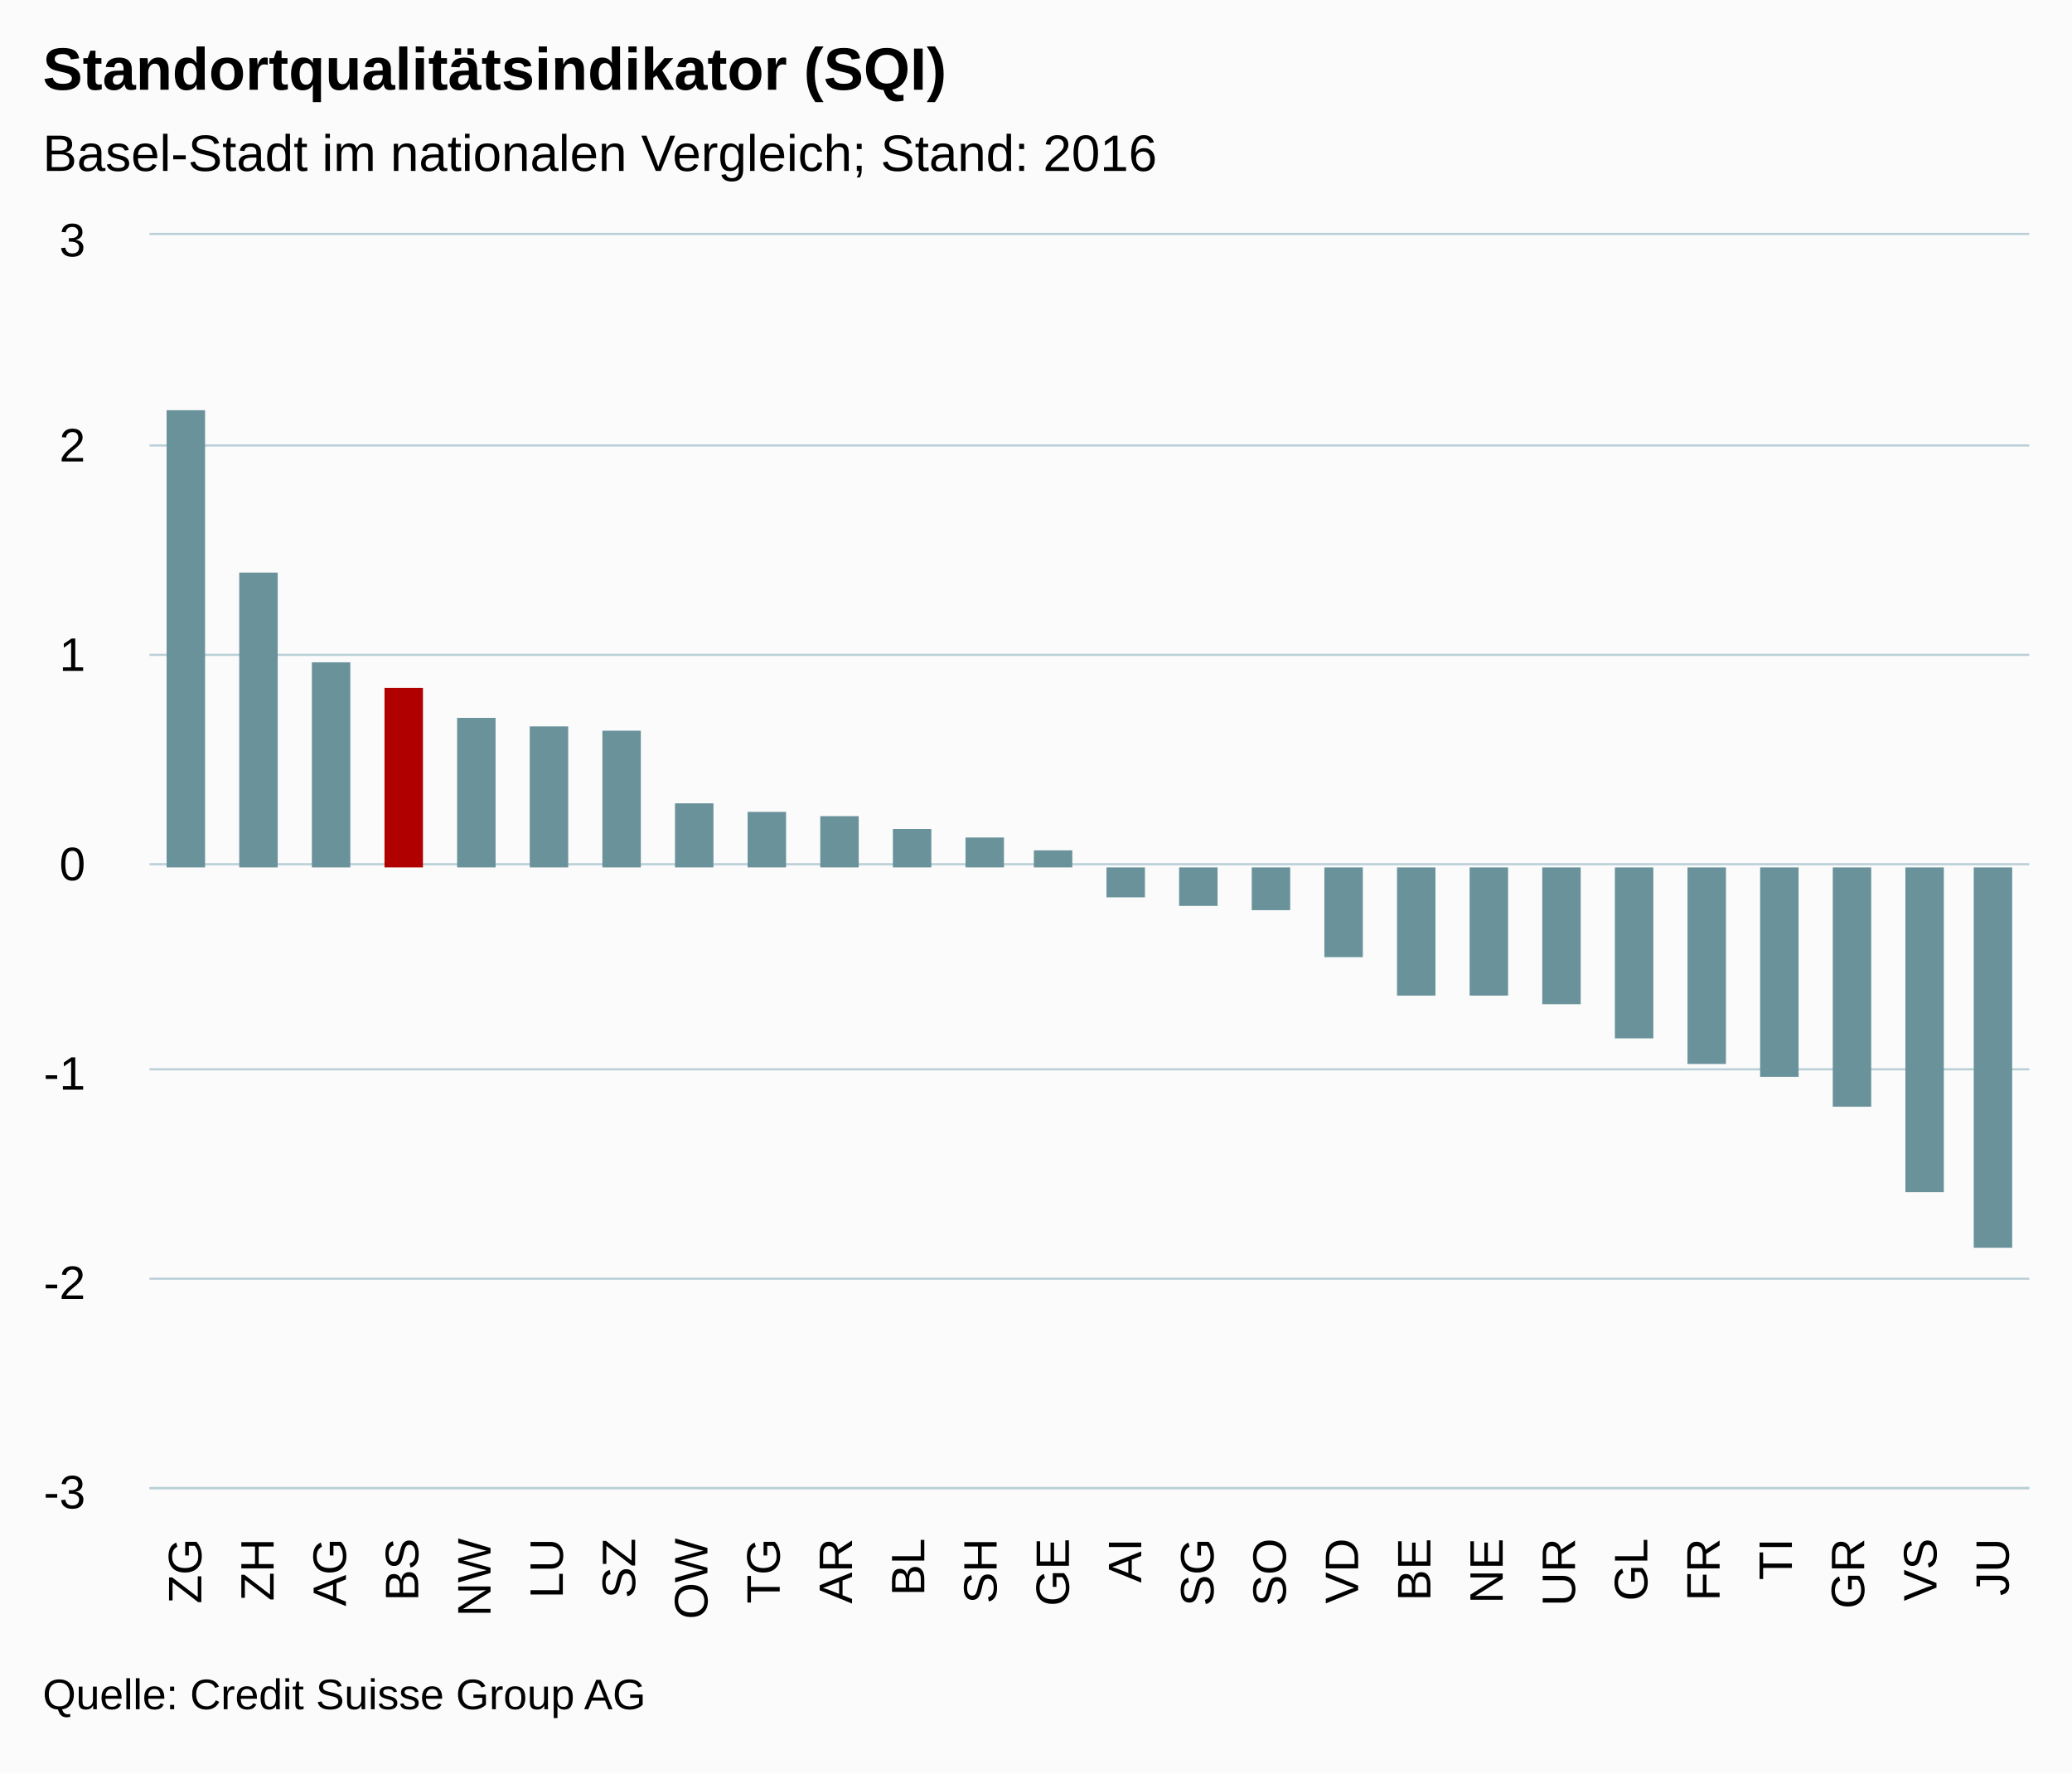
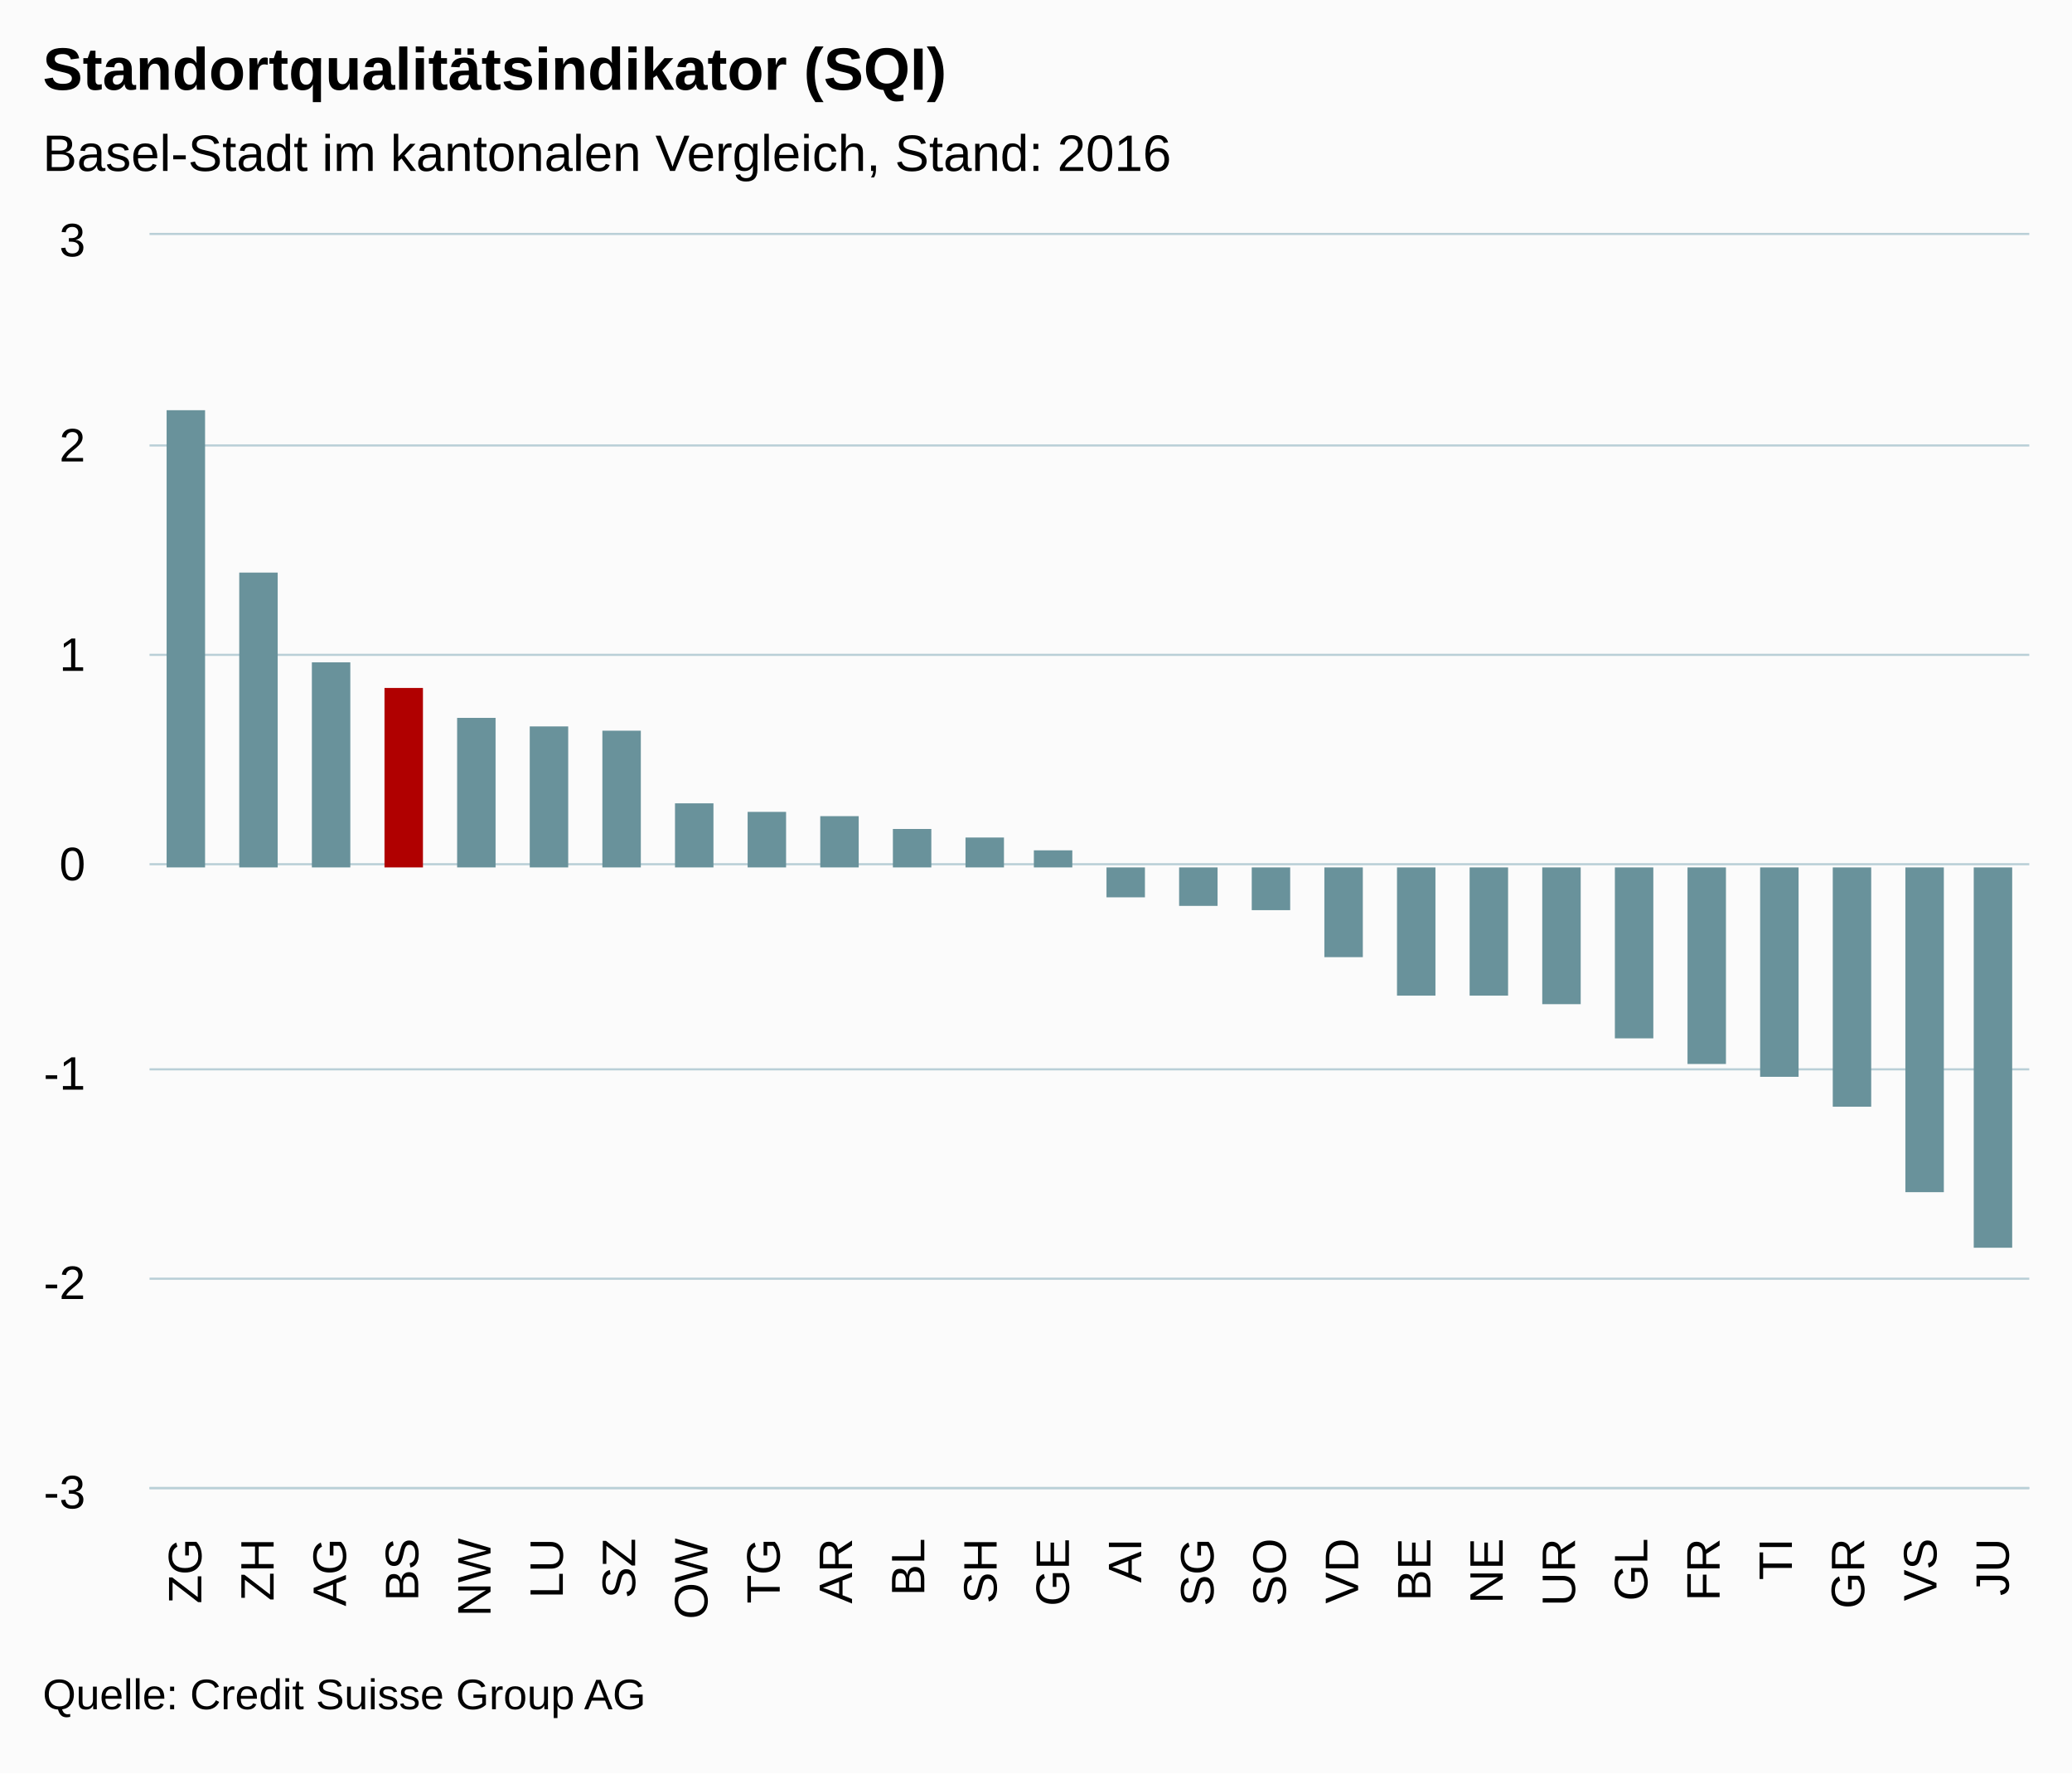
<svg xmlns="http://www.w3.org/2000/svg" version="1.1" class="highcharts-root" style="font-family:arial;font-size:12px;" viewBox="0 0 485 415">
  <defs>
    <clipPath>
      <rect x="0" y="0" width="440" height="293" fill="none" />
    </clipPath>
    <clipPath id="a">
      <rect x="0" y="0" width="440" height="293" fill="none" />
    </clipPath>
  </defs>
  <rect fill="#fbfbfb" class="highcharts-background" x="0" y="0" width="485" height="415" rx="0" ry="0" />
  <rect fill="none" class="highcharts-plot-background" x="35" y="55" width="440" height="293" />
  <g class="highcharts-pane-group" />
  <g class="highcharts-grid highcharts-xaxis-grid ">
    <path fill="none" class="highcharts-grid-line" d="M 51.5 55 L 51.5 348" opacity="1" />
    <path fill="none" class="highcharts-grid-line" d="M 68.5 55 L 68.5 348" opacity="1" />
    <path fill="none" class="highcharts-grid-line" d="M 85.5 55 L 85.5 348" opacity="1" />
    <path fill="none" class="highcharts-grid-line" d="M 102.5 55 L 102.5 348" opacity="1" />
    <path fill="none" class="highcharts-grid-line" d="M 119.5 55 L 119.5 348" opacity="1" />
    <path fill="none" class="highcharts-grid-line" d="M 136.5 55 L 136.5 348" opacity="1" />
    <path fill="none" class="highcharts-grid-line" d="M 152.5 55 L 152.5 348" opacity="1" />
    <path fill="none" class="highcharts-grid-line" d="M 169.5 55 L 169.5 348" opacity="1" />
    <path fill="none" class="highcharts-grid-line" d="M 186.5 55 L 186.5 348" opacity="1" />
    <path fill="none" class="highcharts-grid-line" d="M 203.5 55 L 203.5 348" opacity="1" />
    <path fill="none" class="highcharts-grid-line" d="M 220.5 55 L 220.5 348" opacity="1" />
    <path fill="none" class="highcharts-grid-line" d="M 237.5 55 L 237.5 348" opacity="1" />
    <path fill="none" class="highcharts-grid-line" d="M 254.5 55 L 254.5 348" opacity="1" />
    <path fill="none" class="highcharts-grid-line" d="M 271.5 55 L 271.5 348" opacity="1" />
    <path fill="none" class="highcharts-grid-line" d="M 288.5 55 L 288.5 348" opacity="1" />
    <path fill="none" class="highcharts-grid-line" d="M 305.5 55 L 305.5 348" opacity="1" />
    <path fill="none" class="highcharts-grid-line" d="M 322.5 55 L 322.5 348" opacity="1" />
    <path fill="none" class="highcharts-grid-line" d="M 339.5 55 L 339.5 348" opacity="1" />
    <path fill="none" class="highcharts-grid-line" d="M 356.5 55 L 356.5 348" opacity="1" />
    <path fill="none" class="highcharts-grid-line" d="M 372.5 55 L 372.5 348" opacity="1" />
    <path fill="none" class="highcharts-grid-line" d="M 389.5 55 L 389.5 348" opacity="1" />
    <path fill="none" class="highcharts-grid-line" d="M 406.5 55 L 406.5 348" opacity="1" />
    <path fill="none" class="highcharts-grid-line" d="M 423.5 55 L 423.5 348" opacity="1" />
    <path fill="none" class="highcharts-grid-line" d="M 440.5 55 L 440.5 348" opacity="1" />
    <path fill="none" class="highcharts-grid-line" d="M 457.5 55 L 457.5 348" opacity="1" />
    <path fill="none" class="highcharts-grid-line" d="M 474.5 55 L 474.5 348" opacity="1" />
    <path fill="none" class="highcharts-grid-line" d="M 34.5 55 L 34.5 348" opacity="1" />
  </g>
  <g class="highcharts-grid highcharts-yaxis-grid ">
    <path fill="none" stroke="#B9CFD7" stroke-width="0.5" class="highcharts-grid-line" d="M 35 348.25 L 475 348.25" opacity="1" />
    <path fill="none" stroke="#B9CFD7" stroke-width="0.5" class="highcharts-grid-line" d="M 35 299.25 L 475 299.25" opacity="1" />
    <path fill="none" stroke="#B9CFD7" stroke-width="0.5" class="highcharts-grid-line" d="M 35 250.25 L 475 250.25" opacity="1" />
    <path fill="none" stroke="#B9CFD7" stroke-width="0.5" class="highcharts-grid-line" d="M 35 202.25 L 475 202.25" opacity="1" />
    <path fill="none" stroke="#B9CFD7" stroke-width="0.5" class="highcharts-grid-line" d="M 35 153.25 L 475 153.25" opacity="1" />
    <path fill="none" stroke="#B9CFD7" stroke-width="0.5" class="highcharts-grid-line" d="M 35 104.25 L 475 104.25" opacity="1" />
    <path fill="none" stroke="#B9CFD7" stroke-width="0.5" class="highcharts-grid-line" d="M 35 54.75 L 475 54.75" opacity="1" />
  </g>
  <rect fill="none" class="highcharts-plot-border" x="35" y="55" width="440" height="293" />
  <g class="highcharts-axis highcharts-xaxis ">
    <path fill="none" class="highcharts-axis-line" stroke="#B9CFD7" stroke-width="0.5" d="M 35 348.25 L 475 348.25" />
  </g>
  <g class="highcharts-axis highcharts-yaxis ">
    <path fill="none" class="highcharts-axis-line" d="M 35 55 L 35 348" />
  </g>
  <g class="highcharts-series-group">
    <g class="highcharts-series highcharts-series-0 highcharts-column-series highcharts-color-undefined " transform="translate(35,55) scale(1 1)" clip-path="url(#a)">
      <rect x="4" y="41" width="9" height="107" fill="#69929B" class="highcharts-point highcharts-color-0" />
      <rect x="21" y="79" width="9" height="69" fill="#69929B" class="highcharts-point highcharts-color-1" />
      <rect x="38" y="100" width="9" height="48" fill="#69929B" class="highcharts-point highcharts-color-2" />
      <rect x="55" y="106" width="9" height="42" fill="#B00000" class="highcharts-point highcharts-color-3" />
      <rect x="72" y="113" width="9" height="35" fill="#69929B" class="highcharts-point highcharts-color-4" />
      <rect x="89" y="115" width="9" height="33" fill="#69929B" class="highcharts-point highcharts-color-5" />
      <rect x="106" y="116" width="9" height="32" fill="#69929B" class="highcharts-point highcharts-color-6" />
      <rect x="123" y="133" width="9" height="15" fill="#69929B" class="highcharts-point highcharts-color-7" />
      <rect x="140" y="135" width="9" height="13" fill="#69929B" class="highcharts-point highcharts-color-8" />
      <rect x="157" y="136" width="9" height="12" fill="#69929B" class="highcharts-point highcharts-color-9" />
      <rect x="174" y="139" width="9" height="9" fill="#69929B" class="highcharts-point highcharts-color-10" />
      <rect x="191" y="141" width="9" height="7" fill="#69929B" class="highcharts-point highcharts-color-11" />
      <rect x="207" y="144" width="9" height="4" fill="#69929B" class="highcharts-point highcharts-color-12" />
      <rect x="224" y="148" width="9" height="7" fill="#69929B" class="highcharts-point highcharts-negative highcharts-color-13" />
      <rect x="241" y="148" width="9" height="9" fill="#69929B" class="highcharts-point highcharts-negative highcharts-color-14" />
      <rect x="258" y="148" width="9" height="10" fill="#69929B" class="highcharts-point highcharts-negative highcharts-color-15" />
      <rect x="275" y="148" width="9" height="21" fill="#69929B" class="highcharts-point highcharts-negative highcharts-color-16" />
      <rect x="292" y="148" width="9" height="30" fill="#69929B" class="highcharts-point highcharts-negative highcharts-color-17" />
      <rect x="309" y="148" width="9" height="30" fill="#69929B" class="highcharts-point highcharts-negative highcharts-color-18" />
      <rect x="326" y="148" width="9" height="32" fill="#69929B" class="highcharts-point highcharts-negative highcharts-color-19" />
      <rect x="343" y="148" width="9" height="40" fill="#69929B" class="highcharts-point highcharts-negative highcharts-color-20" />
      <rect x="360" y="148" width="9" height="46" fill="#69929B" class="highcharts-point highcharts-negative highcharts-color-21" />
      <rect x="377" y="148" width="9" height="49" fill="#69929B" class="highcharts-point highcharts-negative highcharts-color-22" />
      <rect x="394" y="148" width="9" height="56" fill="#69929B" class="highcharts-point highcharts-negative highcharts-color-23" />
      <rect x="411" y="148" width="9" height="76" fill="#69929B" class="highcharts-point highcharts-negative highcharts-color-24" />
      <rect x="427" y="148" width="9" height="89" fill="#69929B" class="highcharts-point highcharts-negative highcharts-color-25" />
    </g>
    <g class="highcharts-markers highcharts-series-0 highcharts-column-series highcharts-color-undefined " transform="translate(35,55) scale(1 1)" clip-path="none" />
  </g>
  <text x="10" text-anchor="start" class="highcharts-title" style="color:#000000;font-size:14px;font-weight:bold;fill:#000000;" y="21">
    <tspan>Standortqualitätsindikator (SQI)</tspan>
  </text>
  <text x="10" text-anchor="start" class="highcharts-subtitle" style="color:#000000;font-size:12px;font-weight:normal;font-family:arial;fill:#000000;" y="40">
-     <tspan>Basel-Stadt im nationalen Vergleich; Stand: 2016</tspan>
+     <tspan>Basel-Stadt im kantonalen Vergleich, Stand: 2016</tspan>
  </text>
  <g class="highcharts-axis-labels highcharts-xaxis-labels ">
    <text x="47.128" style="color:#000000;cursor:default;font-size:11px;fill:#000000;" text-anchor="end" transform="translate(0,0) rotate(-90 47.12821 360)" y="360" opacity="1">
      <tspan>ZG</tspan>
    </text>
    <text x="64.051" style="color:#000000;cursor:default;font-size:11px;fill:#000000;" text-anchor="end" transform="translate(0,0) rotate(-90 64.05128 360)" y="360" opacity="1">
      <tspan>ZH</tspan>
    </text>
    <text x="80.974" style="color:#000000;cursor:default;font-size:11px;fill:#000000;" text-anchor="end" transform="translate(0,0) rotate(-90 80.97436 360)" y="360" opacity="1">
      <tspan>AG</tspan>
    </text>
    <text x="97.897" style="color:#000000;cursor:default;font-size:11px;fill:#000000;" text-anchor="end" transform="translate(0,0) rotate(-90 97.89744 360)" y="360" opacity="1">
      <tspan>BS</tspan>
    </text>
    <text x="114.821" style="color:#000000;cursor:default;font-size:11px;fill:#000000;" text-anchor="end" transform="translate(0,0) rotate(-90 114.8205 360)" y="360" opacity="1">
      <tspan>NW</tspan>
    </text>
    <text x="131.744" style="color:#000000;cursor:default;font-size:11px;fill:#000000;" text-anchor="end" transform="translate(0,0) rotate(-90 131.7436 360)" y="360" opacity="1">
      <tspan>LU</tspan>
    </text>
    <text x="148.667" style="color:#000000;cursor:default;font-size:11px;fill:#000000;" text-anchor="end" transform="translate(0,0) rotate(-90 148.6667 360)" y="360" opacity="1">
      <tspan>SZ</tspan>
    </text>
    <text x="165.59" style="color:#000000;cursor:default;font-size:11px;fill:#000000;" text-anchor="end" transform="translate(0,0) rotate(-90 165.5897 360)" y="360" opacity="1">
      <tspan>OW</tspan>
    </text>
    <text x="182.513" style="color:#000000;cursor:default;font-size:11px;fill:#000000;" text-anchor="end" transform="translate(0,0) rotate(-90 182.5128 360)" y="360" opacity="1">
      <tspan>TG</tspan>
    </text>
    <text x="199.436" style="color:#000000;cursor:default;font-size:11px;fill:#000000;" text-anchor="end" transform="translate(0,0) rotate(-90 199.4359 360)" y="360" opacity="1">
      <tspan>AR</tspan>
    </text>
    <text x="216.359" style="color:#000000;cursor:default;font-size:11px;fill:#000000;" text-anchor="end" transform="translate(0,0) rotate(-90 216.359 360)" y="360" opacity="1">
      <tspan>BL</tspan>
    </text>
    <text x="233.282" style="color:#000000;cursor:default;font-size:11px;fill:#000000;" text-anchor="end" transform="translate(0,0) rotate(-90 233.2821 360)" y="360" opacity="1">
      <tspan>SH</tspan>
    </text>
    <text x="250.205" style="color:#000000;cursor:default;font-size:11px;fill:#000000;" text-anchor="end" transform="translate(0,0) rotate(-90 250.2051 360)" y="360" opacity="1">
      <tspan>GE</tspan>
    </text>
    <text x="267.128" style="color:#000000;cursor:default;font-size:11px;fill:#000000;" text-anchor="end" transform="translate(0,0) rotate(-90 267.1282 360)" y="360" opacity="1">
      <tspan>AI</tspan>
    </text>
    <text x="284.051" style="color:#000000;cursor:default;font-size:11px;fill:#000000;" text-anchor="end" transform="translate(0,0) rotate(-90 284.0513 360)" y="360" opacity="1">
      <tspan>SG</tspan>
    </text>
    <text x="300.974" style="color:#000000;cursor:default;font-size:11px;fill:#000000;" text-anchor="end" transform="translate(0,0) rotate(-90 300.9744 360)" y="360" opacity="1">
      <tspan>SO</tspan>
    </text>
    <text x="317.897" style="color:#000000;cursor:default;font-size:11px;fill:#000000;" text-anchor="end" transform="translate(0,0) rotate(-90 317.8974 360)" y="360" opacity="1">
      <tspan>VD</tspan>
    </text>
    <text x="334.821" style="color:#000000;cursor:default;font-size:11px;fill:#000000;" text-anchor="end" transform="translate(0,0) rotate(-90 334.8205 360)" y="360" opacity="1">
      <tspan>BE</tspan>
    </text>
    <text x="351.744" style="color:#000000;cursor:default;font-size:11px;fill:#000000;" text-anchor="end" transform="translate(0,0) rotate(-90 351.7436 360)" y="360" opacity="1">
      <tspan>NE</tspan>
    </text>
    <text x="368.667" style="color:#000000;cursor:default;font-size:11px;fill:#000000;" text-anchor="end" transform="translate(0,0) rotate(-90 368.6667 360)" y="360" opacity="1">
      <tspan>UR</tspan>
    </text>
    <text x="385.59" style="color:#000000;cursor:default;font-size:11px;fill:#000000;" text-anchor="end" transform="translate(0,0) rotate(-90 385.5897 360)" y="360" opacity="1">
      <tspan>GL</tspan>
    </text>
    <text x="402.513" style="color:#000000;cursor:default;font-size:11px;fill:#000000;" text-anchor="end" transform="translate(0,0) rotate(-90 402.5128 360)" y="360" opacity="1">
      <tspan>FR</tspan>
    </text>
    <text x="419.436" style="color:#000000;cursor:default;font-size:11px;fill:#000000;" text-anchor="end" transform="translate(0,0) rotate(-90 419.4359 360)" y="360" opacity="1">
      <tspan>TI</tspan>
    </text>
    <text x="436.359" style="color:#000000;cursor:default;font-size:11px;fill:#000000;" text-anchor="end" transform="translate(0,0) rotate(-90 436.359 360)" y="360" opacity="1">
      <tspan>GR</tspan>
    </text>
    <text x="453.282" style="color:#000000;cursor:default;font-size:11px;fill:#000000;" text-anchor="end" transform="translate(0,0) rotate(-90 453.2821 360)" y="360" opacity="1">
      <tspan>VS</tspan>
    </text>
    <text x="470.205" style="color:#000000;cursor:default;font-size:11px;fill:#000000;" text-anchor="end" transform="translate(0,0) rotate(-90 470.2051 360)" y="360" opacity="1">
      <tspan>JU</tspan>
    </text>
  </g>
  <g class="highcharts-axis-labels highcharts-yaxis-labels ">
    <text x="20" style="color:#000000;cursor:default;font-size:11px;fill:#000000;" text-anchor="end" transform="translate(0,0)" y="353" opacity="1">
      <tspan>-3</tspan>
    </text>
    <text x="20" style="color:#000000;cursor:default;font-size:11px;fill:#000000;" text-anchor="end" transform="translate(0,0)" y="304" opacity="1">
      <tspan>-2</tspan>
    </text>
    <text x="20" style="color:#000000;cursor:default;font-size:11px;fill:#000000;" text-anchor="end" transform="translate(0,0)" y="255" opacity="1">
      <tspan>-1</tspan>
    </text>
    <text x="20" style="color:#000000;cursor:default;font-size:11px;fill:#000000;" text-anchor="end" transform="translate(0,0)" y="206" opacity="1">
      <tspan>0</tspan>
    </text>
    <text x="20" style="color:#000000;cursor:default;font-size:11px;fill:#000000;" text-anchor="end" transform="translate(0,0)" y="157" opacity="1">
      <tspan>1</tspan>
    </text>
    <text x="20" style="color:#000000;cursor:default;font-size:11px;fill:#000000;" text-anchor="end" transform="translate(0,0)" y="108" opacity="1">
      <tspan>2</tspan>
    </text>
    <text x="20" style="color:#000000;cursor:default;font-size:11px;fill:#000000;" text-anchor="end" transform="translate(0,0)" y="60" opacity="1">
      <tspan>3</tspan>
    </text>
  </g>
  <text x="10" class="highcharts-credits" text-anchor="start" style="cursor:default;color:#000000;font-size:10px;fill:#000000;" y="400">
    <tspan>Quelle: Credit Suisse Group AG</tspan>
  </text>
</svg>
